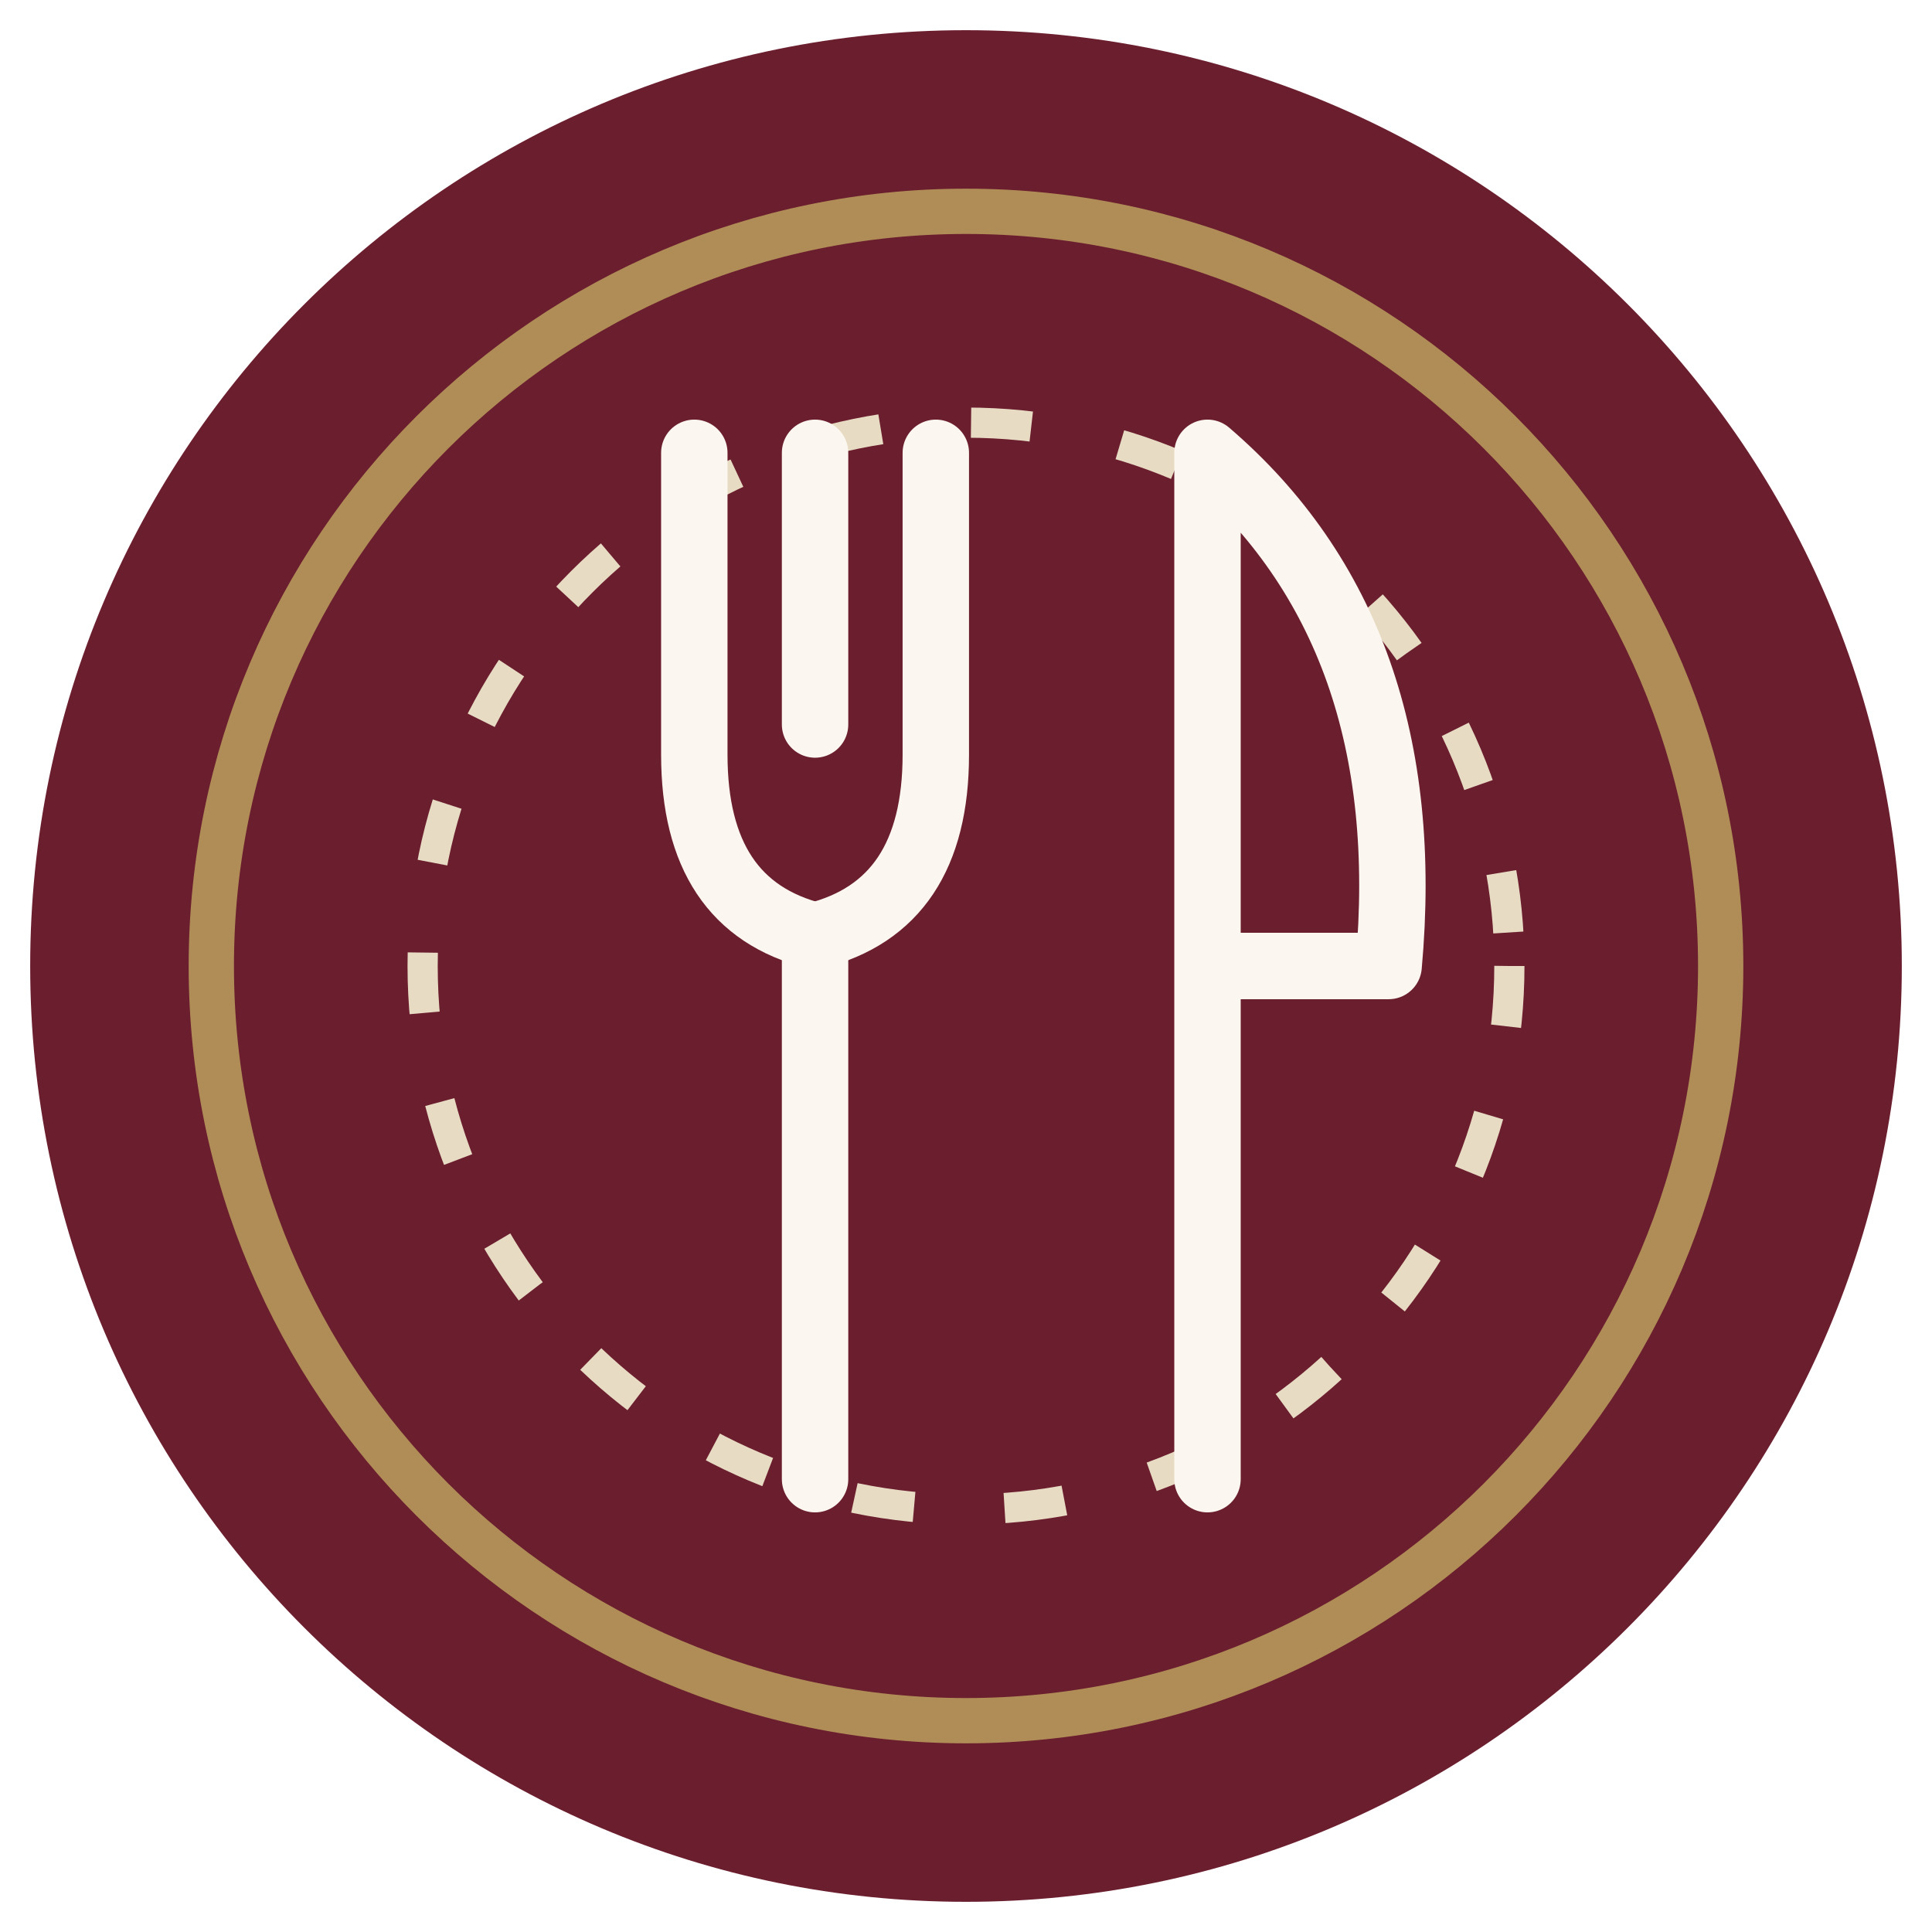
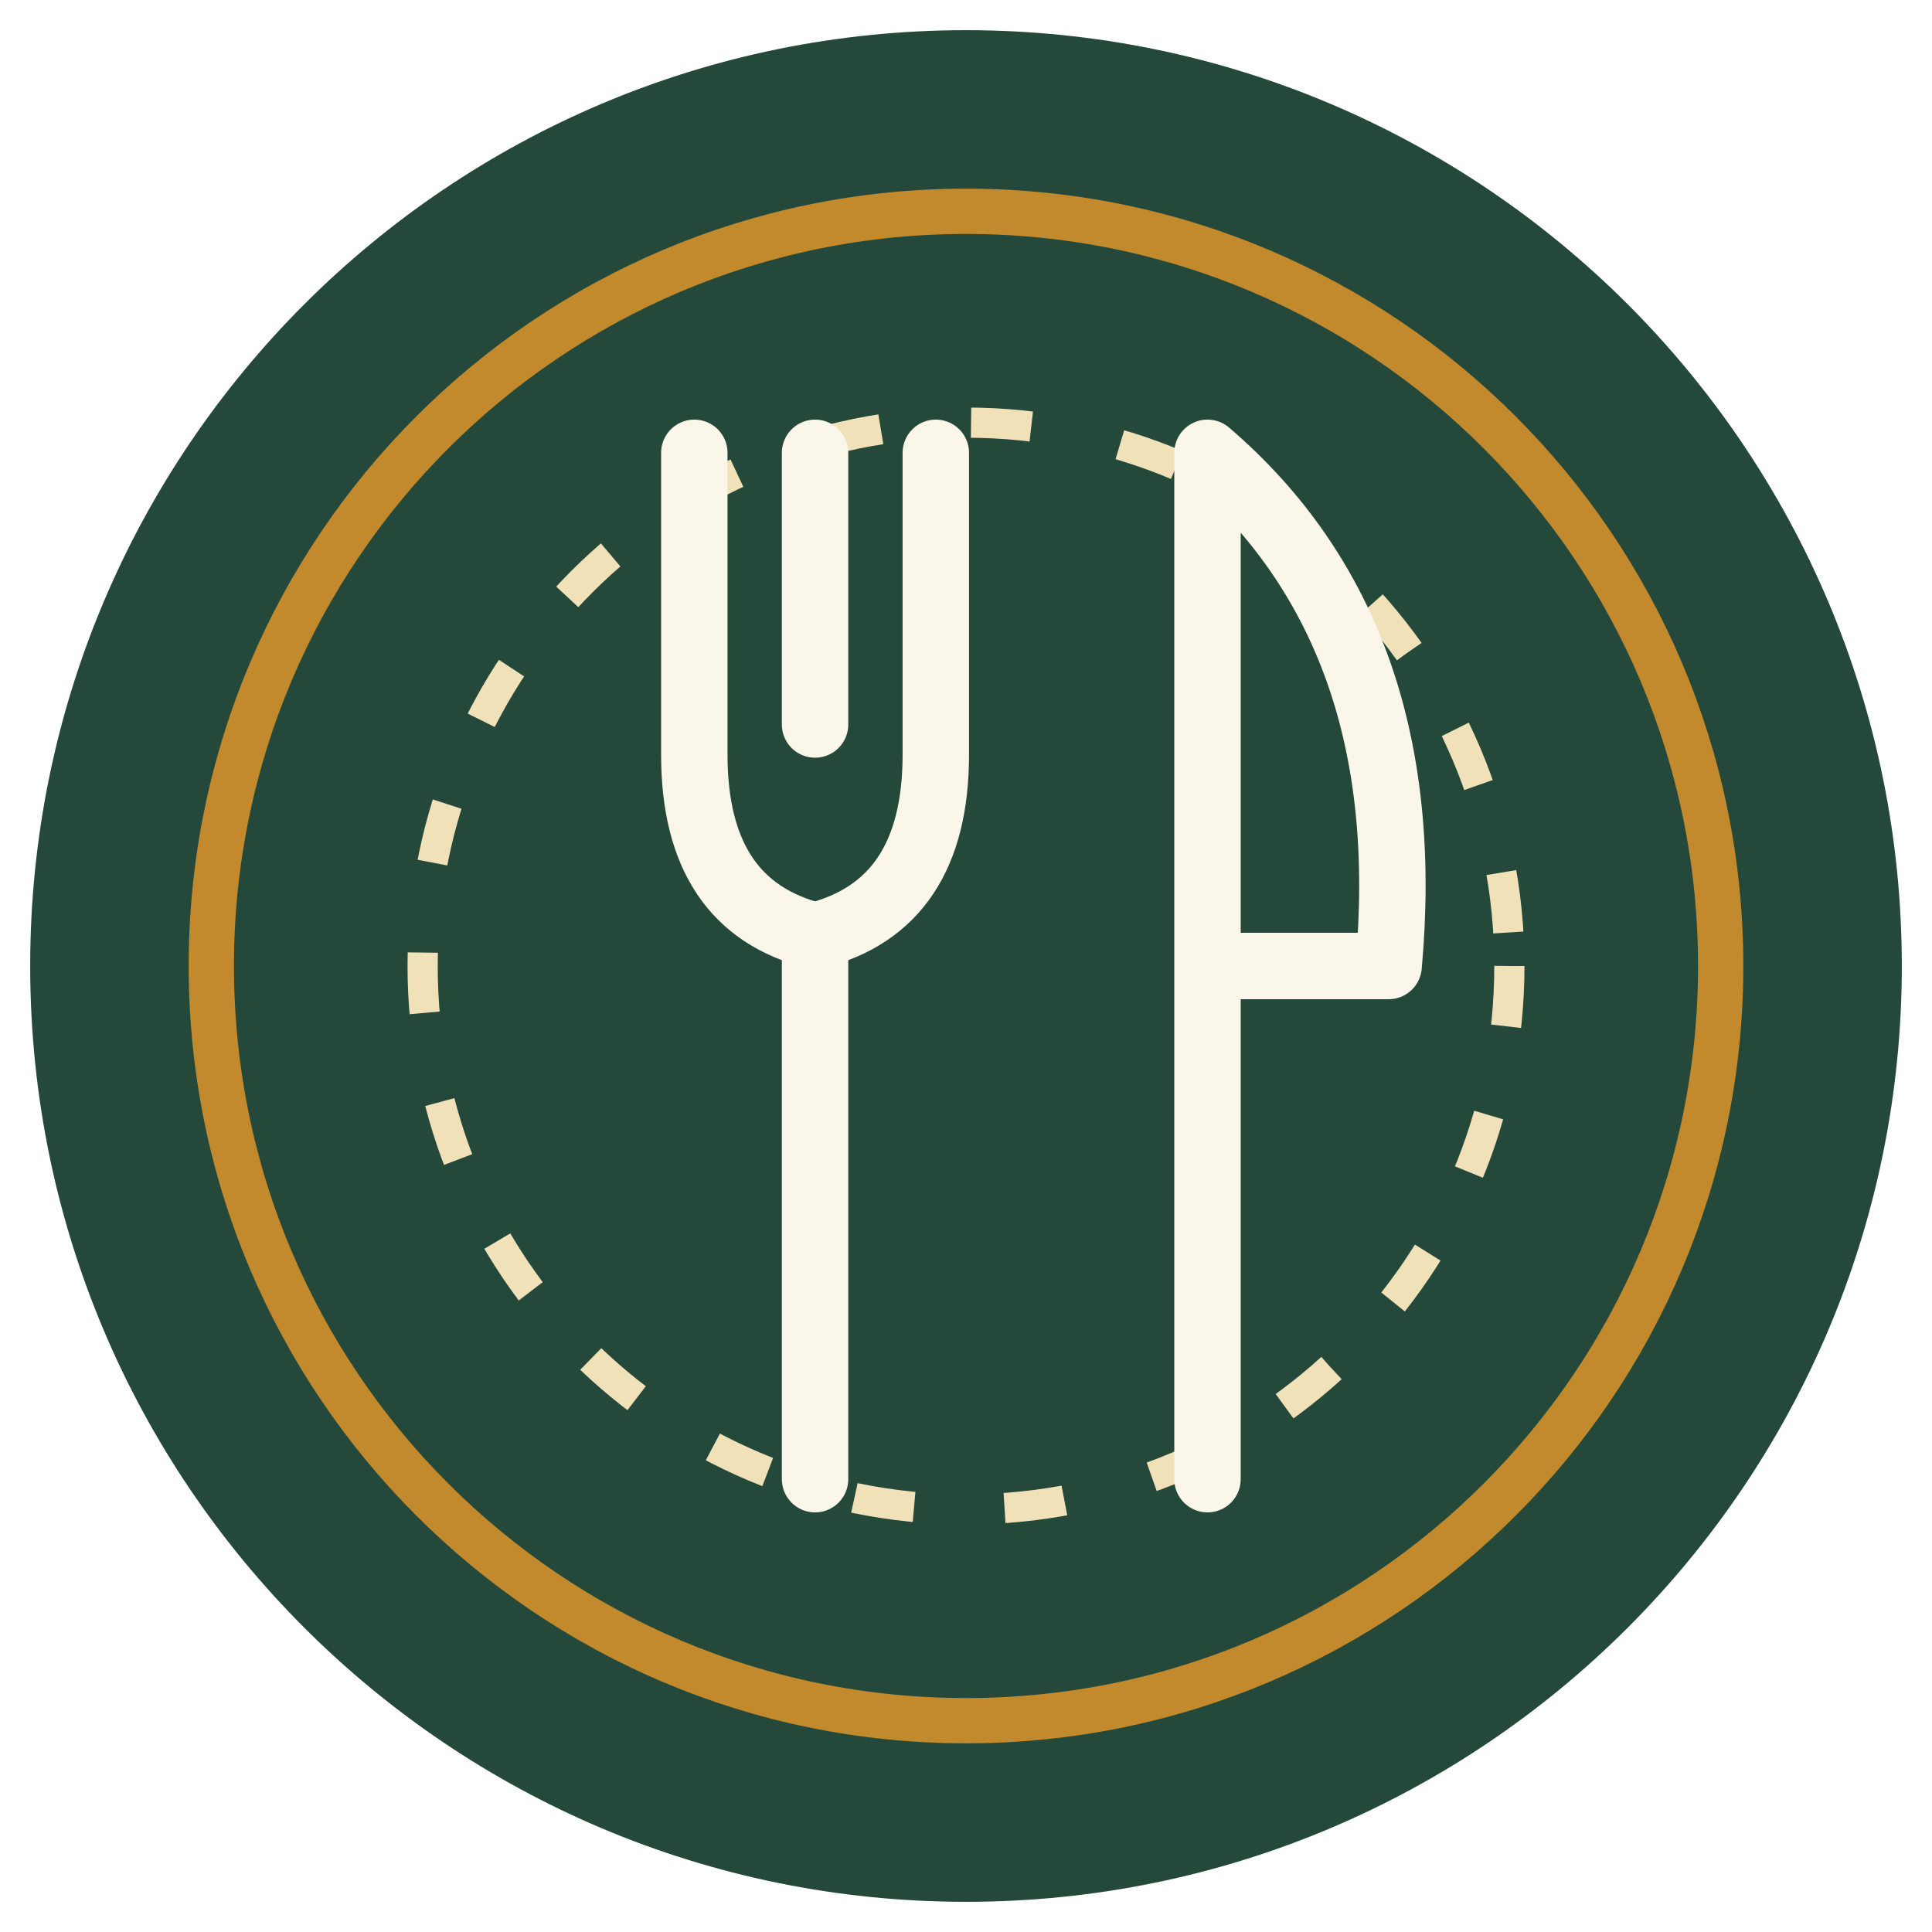
<svg xmlns="http://www.w3.org/2000/svg" viewBox="0 0 64 64" role="img" aria-labelledby="t">
-   <circle cx="32" cy="32" r="31" fill="#6b1e2e" />
-   <circle cx="32" cy="32" r="25" fill="none" stroke="#b08d57" stroke-width="1.5" />
-   <circle cx="32" cy="32" r="18" fill="none" stroke="#e8dbc3" stroke-width="1" stroke-dasharray="2 3" />
-   <g fill="none" stroke="#fbf7f0" stroke-width="2.2" stroke-linecap="round" stroke-linejoin="round">
+   <circle cx="32" cy="32" r="31" fill="#24493a" />
+   <circle cx="32" cy="32" r="25" fill="none" stroke="#c28a2c" stroke-width="1.5" />
+   <circle cx="32" cy="32" r="18" fill="none" stroke="#f1e1b9" stroke-width="1" stroke-dasharray="2 3" />
+   <g fill="none" stroke="#fbf6ea" stroke-width="2.2" stroke-linecap="round" stroke-linejoin="round">
    <path d="M23 15v10q0 5 4 6v18" />
    <path d="M27 15v9M31 15v10q0 5-4 6" />
    <path d="M40 49V15q7 6 6 17h-6" />
  </g>
</svg>
